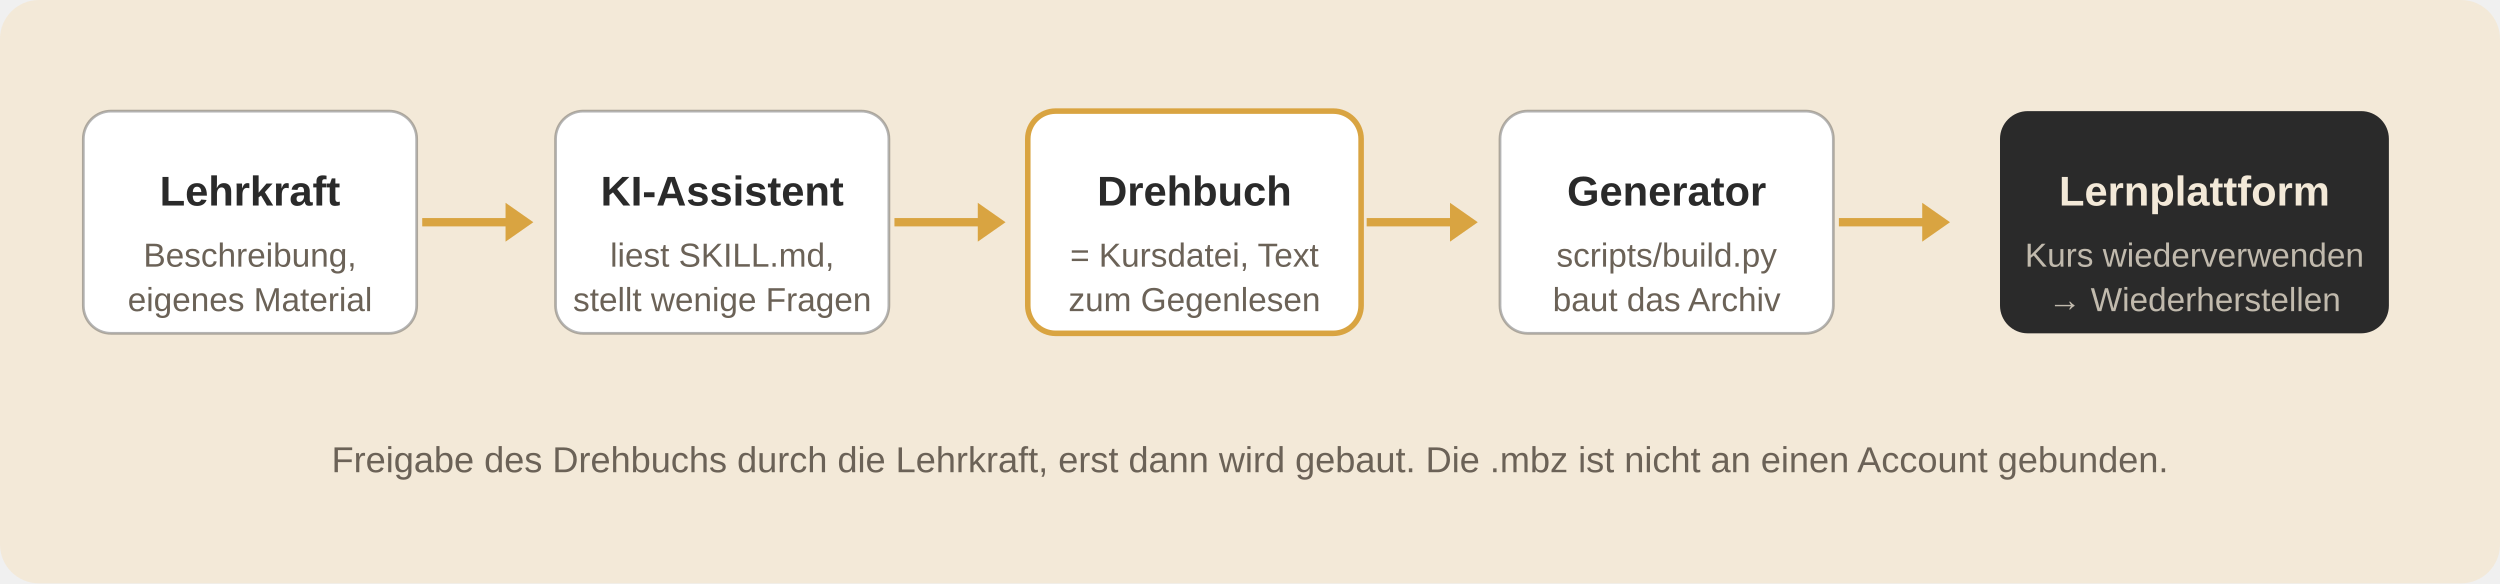
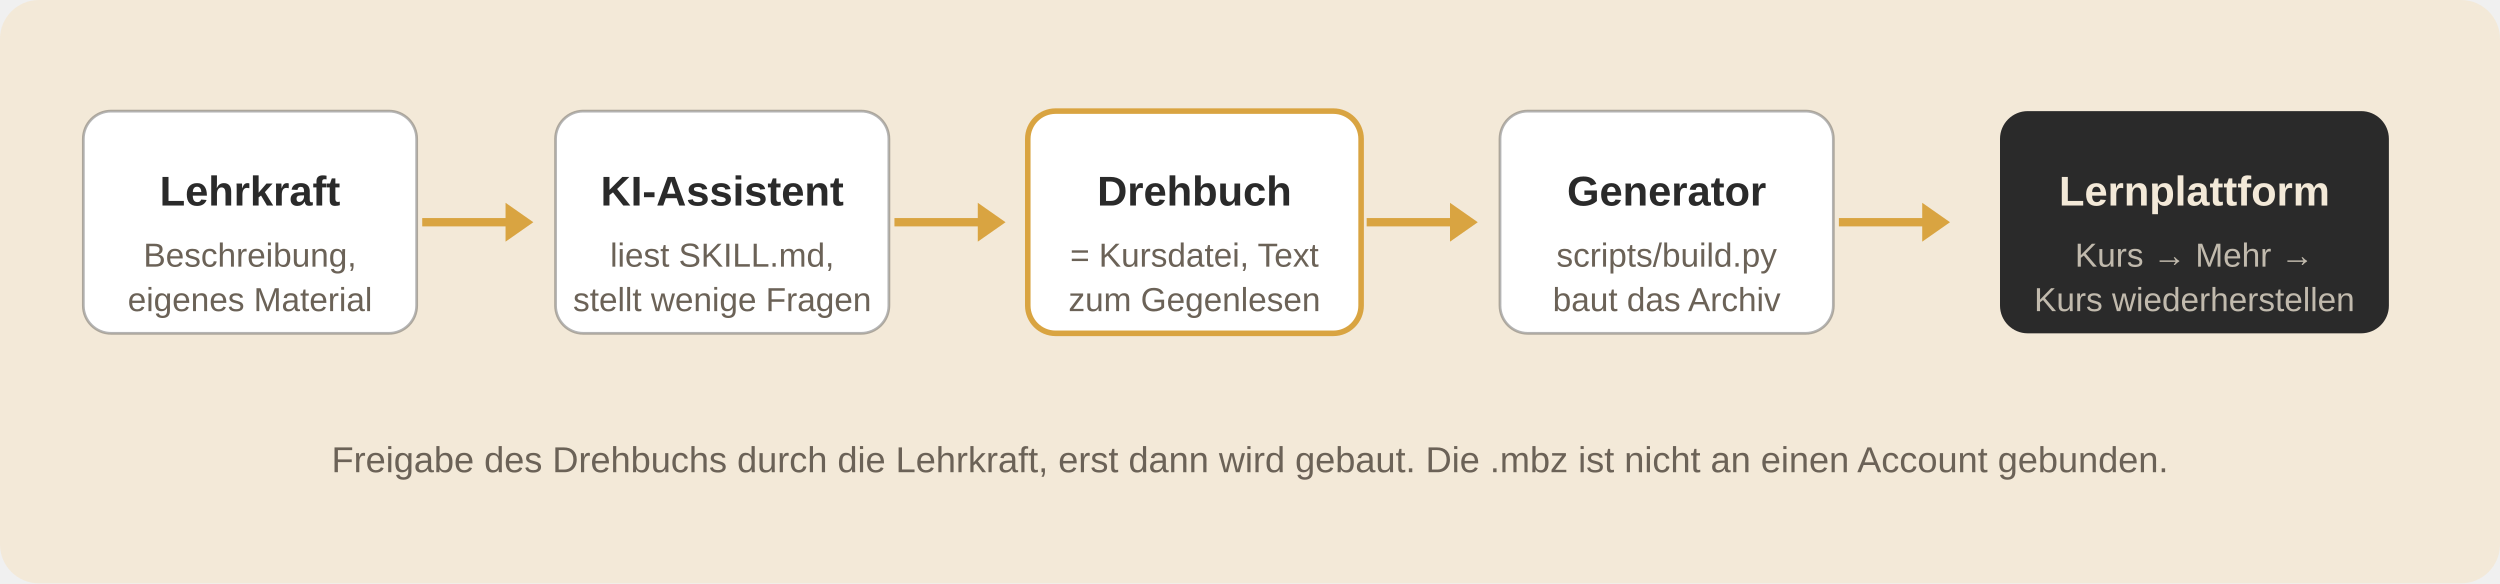
<svg xmlns="http://www.w3.org/2000/svg" width="900" height="210" viewBox="0 0 900 210" role="img" aria-label="Ablauf: Lehrkraft, KI-Assistent, Drehbuch, Generator, Kurssicherung, Lernplattform">
  <rect width="900" height="210" rx="14" fill="#f3e9d8" />
  <g font-family="Segoe UI, Helvetica Neue, Arial, sans-serif" text-anchor="middle" fill="#2a2a2a">
    <g transform="translate(90,80)">
      <rect x="-60" y="-40" width="120" height="80" rx="10" fill="#ffffff" stroke="#2a2a2a" stroke-opacity="0.35" />
      <text y="-6" font-size="15" font-weight="600">Lehrkraft</text>
      <text y="16" font-size="12" fill="#6b6257">Beschreibung,</text>
      <text y="32" font-size="12" fill="#6b6257">eigenes Material</text>
    </g>
    <path d="M152 80 h34" stroke="#d9a441" stroke-width="3" />
    <path d="M182 73 l10 7 -10 7" fill="#d9a441" />
    <g transform="translate(260,80)">
      <rect x="-60" y="-40" width="120" height="80" rx="10" fill="#ffffff" stroke="#2a2a2a" stroke-opacity="0.35" />
      <text y="-6" font-size="15" font-weight="600">KI-Assistent</text>
      <text y="16" font-size="12" fill="#6b6257">liest SKILL.md,</text>
      <text y="32" font-size="12" fill="#6b6257">stellt wenige Fragen</text>
    </g>
    <path d="M322 80 h34" stroke="#d9a441" stroke-width="3" />
    <path d="M352 73 l10 7 -10 7" fill="#d9a441" />
    <g transform="translate(430,80)">
      <rect x="-60" y="-40" width="120" height="80" rx="10" fill="#ffffff" stroke="#d9a441" stroke-width="2" />
      <text y="-6" font-size="15" font-weight="600">Drehbuch</text>
      <text y="16" font-size="12" fill="#6b6257">= Kursdatei, Text</text>
      <text y="32" font-size="12" fill="#6b6257">zum Gegenlesen</text>
    </g>
    <path d="M492 80 h34" stroke="#d9a441" stroke-width="3" />
    <path d="M522 73 l10 7 -10 7" fill="#d9a441" />
    <g transform="translate(600,80)">
      <rect x="-60" y="-40" width="120" height="80" rx="10" fill="#ffffff" stroke="#2a2a2a" stroke-opacity="0.35" />
      <text y="-6" font-size="15" font-weight="600">Generator</text>
      <text y="16" font-size="12" fill="#6b6257">scripts/build.py</text>
      <text y="32" font-size="12" fill="#6b6257">baut das Archiv</text>
    </g>
    <path d="M662 80 h34" stroke="#d9a441" stroke-width="3" />
    <path d="M692 73 l10 7 -10 7" fill="#d9a441" />
    <g transform="translate(790,80)">
      <rect x="-70" y="-40" width="140" height="80" rx="10" fill="#2a2a2a" />
      <text y="-6" font-size="15" font-weight="600" fill="#f3e9d8">Lernplattform</text>
-       <text y="16" font-size="12" fill="#f3e9d8" fill-opacity="0.75">Kurs wiederverwenden</text>
-       <text y="32" font-size="12" fill="#f3e9d8" fill-opacity="0.75">→ Wiederherstellen</text>
+       <text y="16" font-size="12" fill="#f3e9d8" fill-opacity="0.75">Kurs → Mehr →</text>
+       <text y="32" font-size="12" fill="#f3e9d8" fill-opacity="0.75">Kurs wiederherstellen</text>
    </g>
    <text x="450" y="170" font-size="13" fill="#6b6257">Freigabe des Drehbuchs durch die Lehrkraft, erst dann wird gebaut. Die .mbz ist nicht an einen Account gebunden.</text>
  </g>
</svg>
